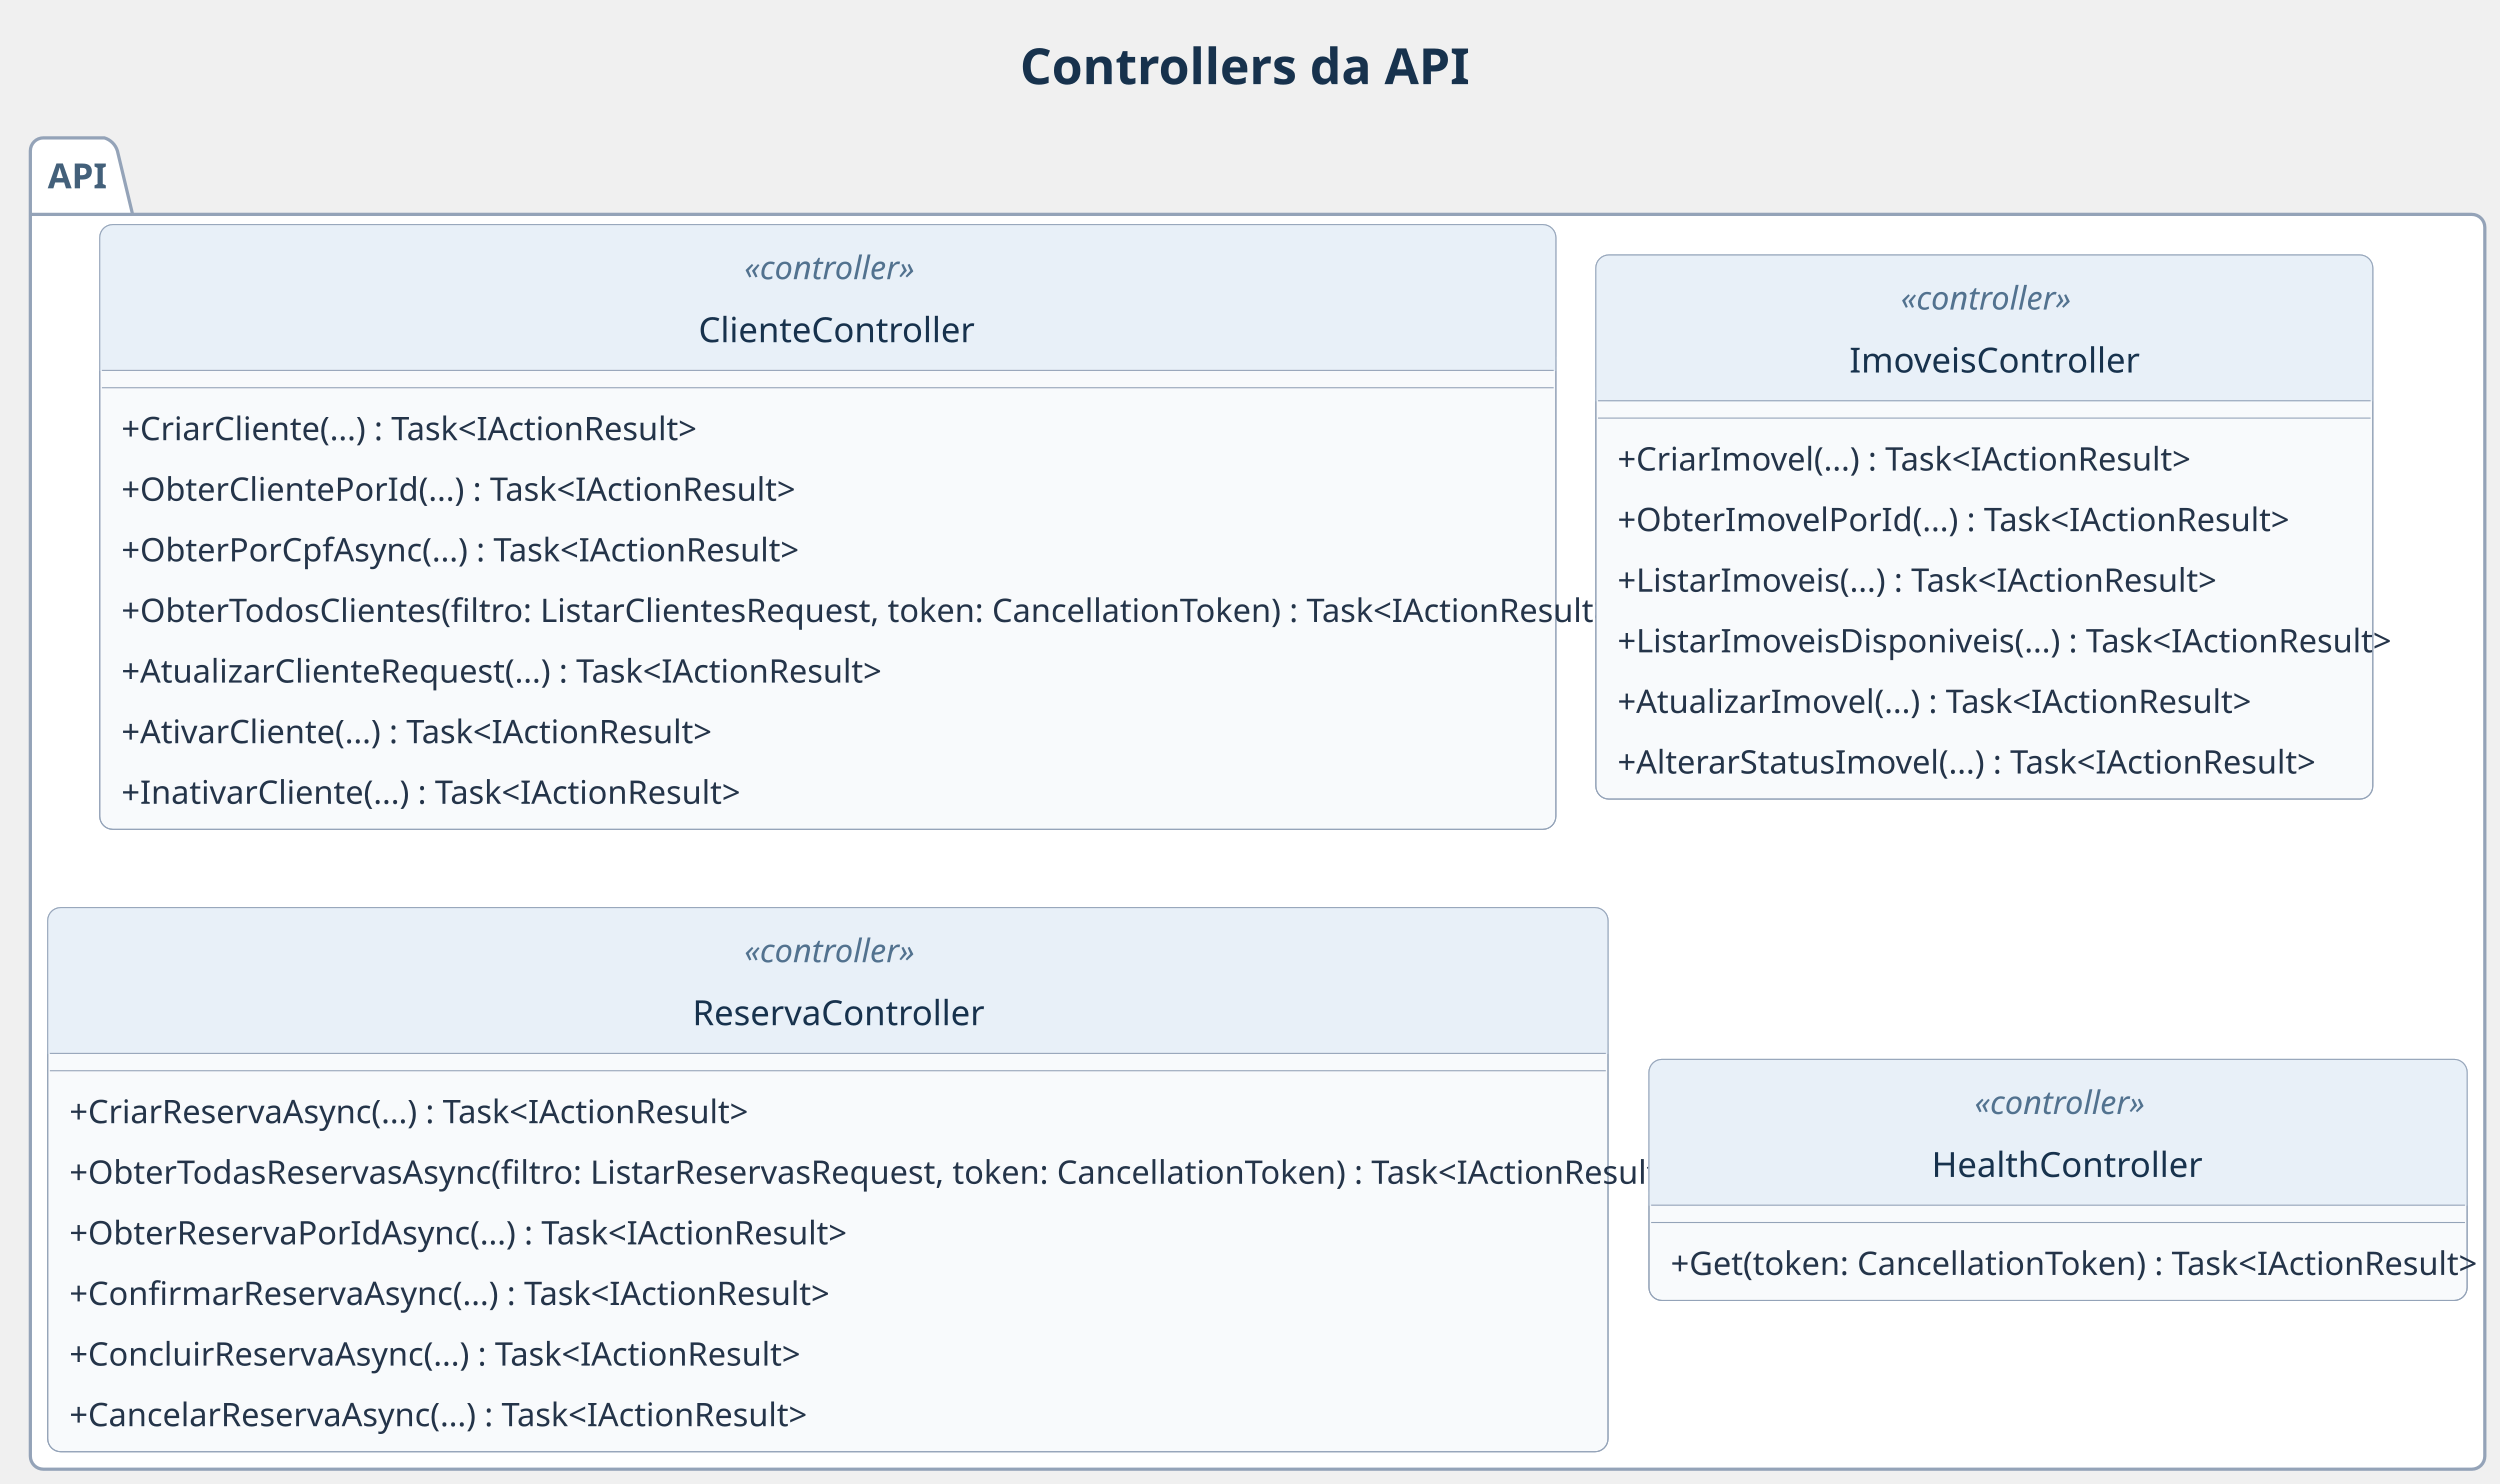
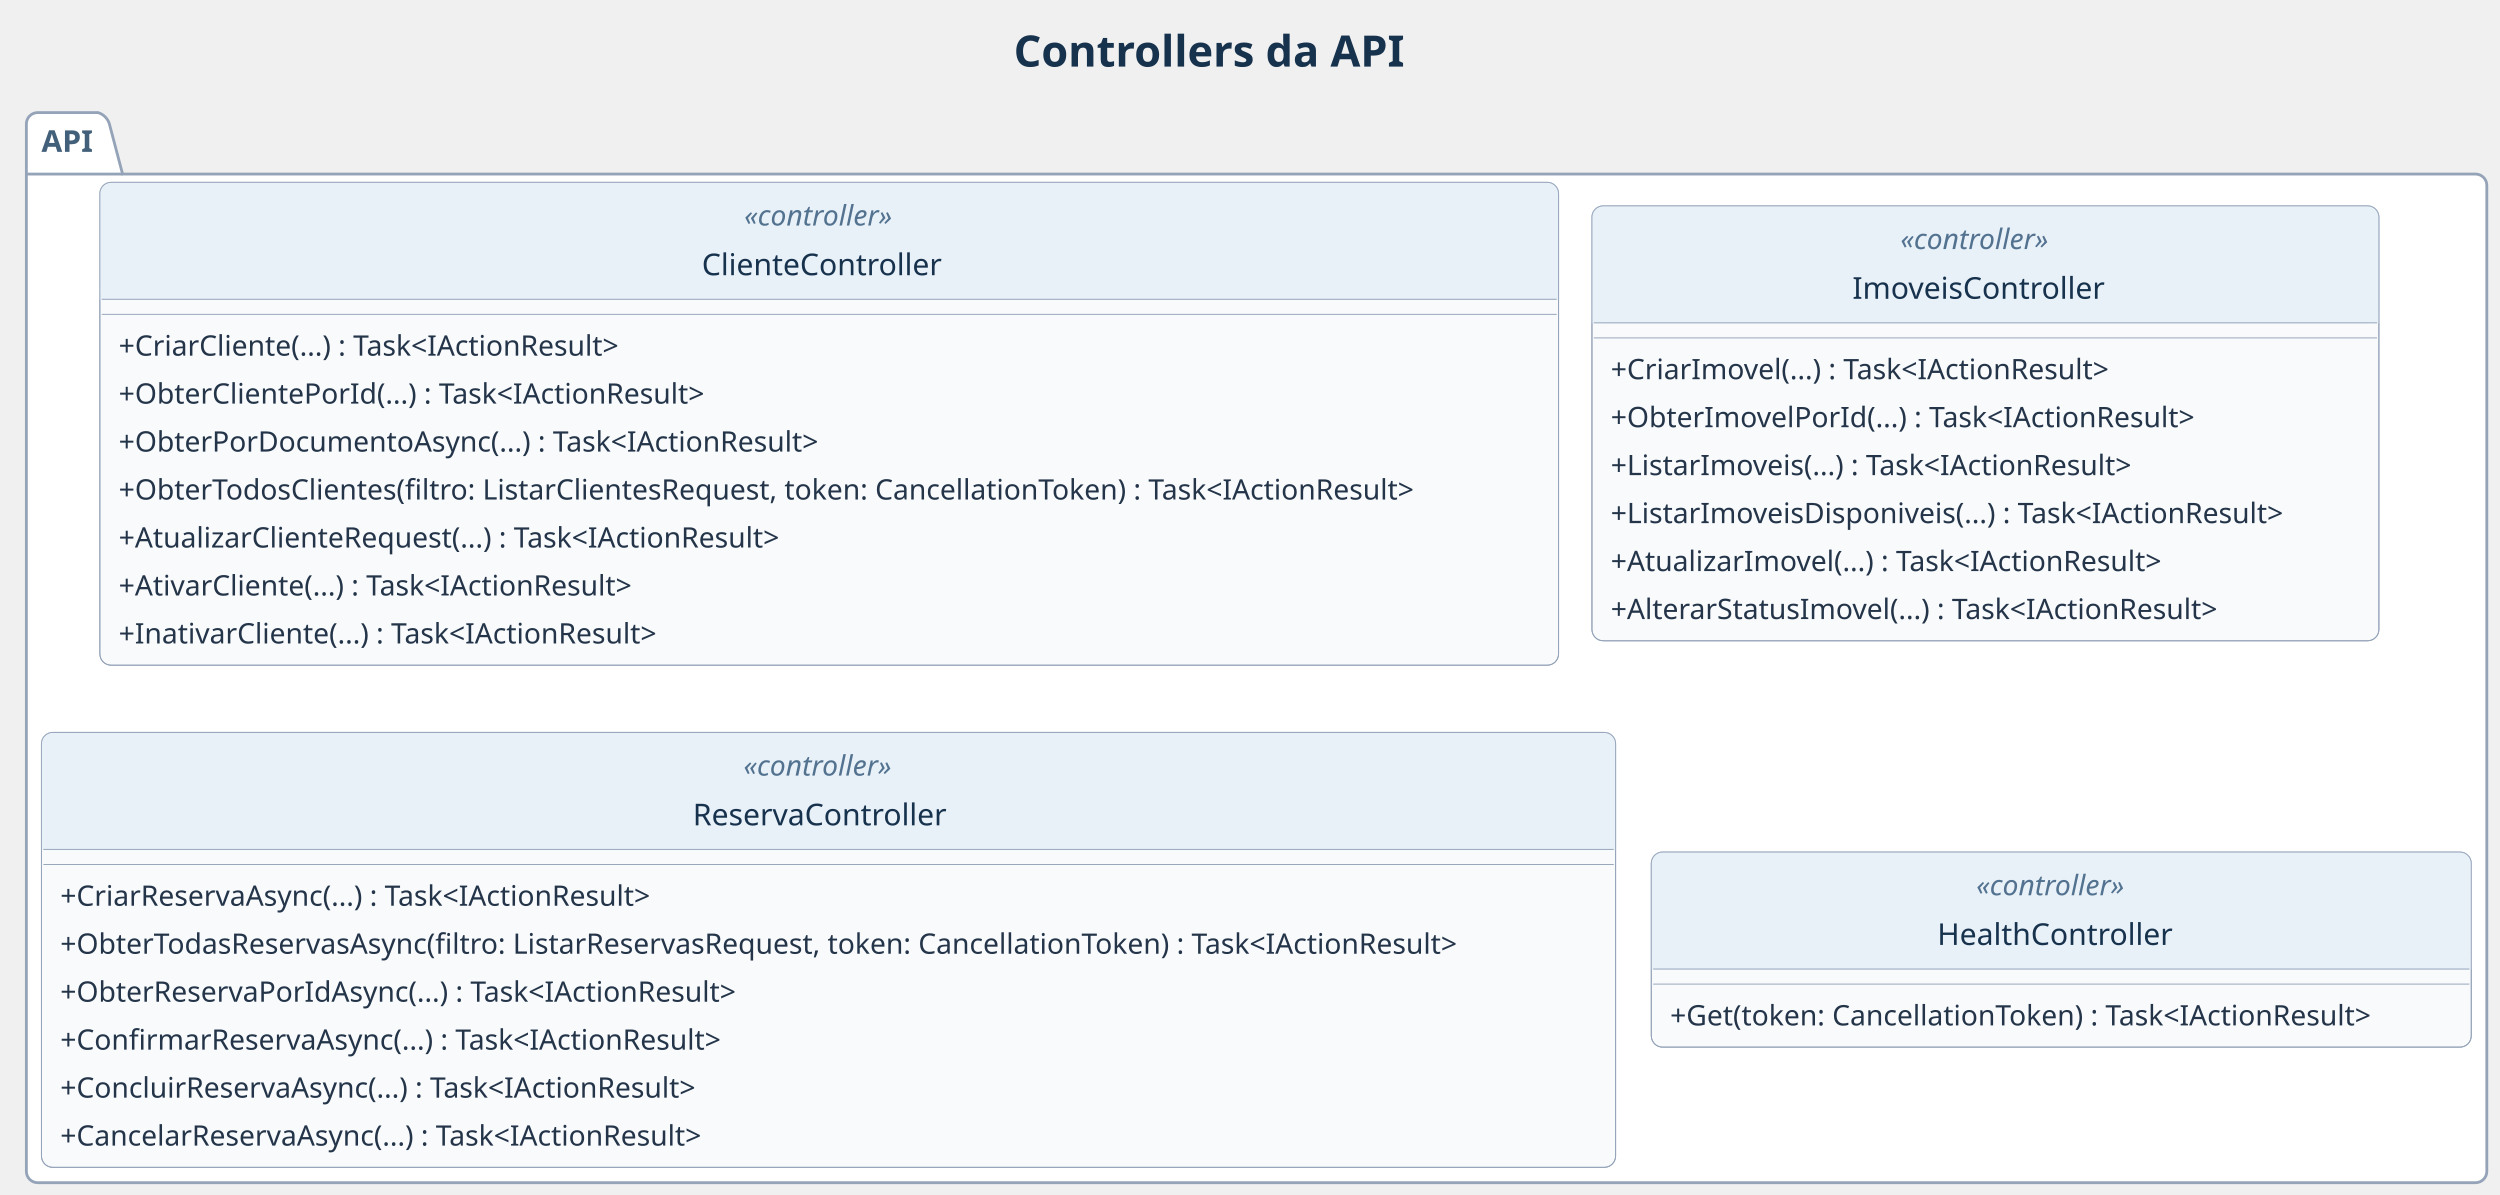
- <svg xmlns="http://www.w3.org/2000/svg" contentStyleType="text/css" data-diagram-type="CLASS" height="684px" preserveAspectRatio="none" style="width:1153px;height:684px;background:#FFFFFF;" version="1.1" viewBox="0 0 1153 684" width="1153px" zoomAndPan="magnify">
+ <svg xmlns="http://www.w3.org/2000/svg" contentStyleType="text/css" data-diagram-type="CLASS" height="634px" preserveAspectRatio="none" style="width:1327px;height:634px;background:#FFFFFF;" version="1.1" viewBox="0 0 1327 634" width="1327px" zoomAndPan="magnify">
  <defs />
  <g>
-     <text fill="#17324D" font-family="Segoe UI" font-size="23" font-weight="bold" lengthAdjust="spacing" textLength="196.174" x="470.413" y="38.819">Controllers da API</text>
-     <g class="cluster" data-entity="API" data-source-line="4" data-uid="ent0002" id="cluster_API">
-       <path d="M20,63.592 L48.148,63.592 A9,9 0 0 1 54.148,69.592 L61.148,98.873 L1140,98.873 A6,6 0 0 1 1146,104.873 L1146,671.592 A6,6 0 0 1 1140,677.592 L20,677.592 A6,6 0 0 1 14,671.592 L14,69.592 A6,6 0 0 1 20,63.592" fill="#FFFFFF" style="stroke:#94A3B8;stroke-width:1.5;" />
-       <line style="stroke:#94A3B8;stroke-width:1.5;" x1="14" x2="61.148" y1="98.873" y2="98.873" />
-       <text fill="#43607A" font-family="Segoe UI" font-size="16" font-weight="bold" lengthAdjust="spacing" textLength="26.148" x="22" y="86.857">API</text>
+     <g class="title" data-source-line="3">
+       <text fill="#17324D" font-family="'Segoe UI'" font-size="23" font-weight="bold" lengthAdjust="spacing" textLength="234.807" x="538.097" y="35.349">Controllers da API</text>
    </g>
-     <g class="entity" data-entity="ClienteController" data-source-line="5" data-uid="ent0003" id="entity_ClienteController">
-       <rect fill="#F8FAFC" height="278.891" rx="6" ry="6" style="stroke:#94A3B8;stroke-width:0.5;" width="671.57" x="46" y="103.592" />
-       <rect fill="#E8F0F8" height="67.232" rx="6" ry="6" style="stroke:#E8F0F8;stroke-width:0.5;" width="671.57" x="46" y="103.592" />
-       <rect fill="#E8F0F8" height="6" style="stroke:#E8F0F8;stroke-width:0.5;" width="671.57" x="46" y="164.824" />
-       <rect fill="none" height="278.891" rx="6" ry="6" style="stroke:#94A3B8;stroke-width:0.5;" width="671.57" x="46" y="103.592" />
-       <text fill="#52728F" font-family="Segoe UI" font-size="15" font-style="italic" lengthAdjust="spacing" textLength="77.014" x="343.278" y="128.778">«controller»</text>
-       <text fill="#17324D" font-family="Segoe UI" font-size="16" lengthAdjust="spacing" textLength="119.242" x="322.164" y="157.809">ClienteController</text>
-       <line style="stroke:#94A3B8;stroke-width:0.5;" x1="47" x2="716.57" y1="170.824" y2="170.824" />
-       <line style="stroke:#94A3B8;stroke-width:0.5;" x1="47" x2="716.57" y1="178.824" y2="178.824" />
-       <text fill="#243449" font-family="Segoe UI" font-size="15" lengthAdjust="spacing" textLength="254.143" x="56" y="203.011">+CriarCliente(...) : Task&lt;IActionResult&gt;</text>
-       <text fill="#243449" font-family="Segoe UI" font-size="15" lengthAdjust="spacing" textLength="296.66" x="56" y="230.962">+ObterClientePorId(...) : Task&lt;IActionResult&gt;</text>
-       <text fill="#243449" font-family="Segoe UI" font-size="15" lengthAdjust="spacing" textLength="299.539" x="56" y="258.913">+ObterPorCpfAsync(...) : Task&lt;IActionResult&gt;</text>
-       <text fill="#243449" font-family="Segoe UI" font-size="15" lengthAdjust="spacing" textLength="651.57" x="56" y="286.864">+ObterTodosClientes(filtro: ListarClientesRequest, token: CancellationToken) : Task&lt;IActionResult&gt;</text>
-       <text fill="#243449" font-family="Segoe UI" font-size="15" lengthAdjust="spacing" textLength="334.365" x="56" y="314.815">+AtualizarClienteRequest(...) : Task&lt;IActionResult&gt;</text>
-       <text fill="#243449" font-family="Segoe UI" font-size="15" lengthAdjust="spacing" textLength="261.584" x="56" y="342.767">+AtivarCliente(...) : Task&lt;IActionResult&gt;</text>
-       <text fill="#243449" font-family="Segoe UI" font-size="15" lengthAdjust="spacing" textLength="272.022" x="56" y="370.718">+InativarCliente(...) : Task&lt;IActionResult&gt;</text>
+     <g class="cluster" data-qualified-name="API" data-source-line="4" id="ent0002">
+       <path d="M20,59.773 L52.062,59.773 A9,9 0 0 1 58.062,65.773 L65.062,92.398 L1314,92.398 A6,6 0 0 1 1320,98.398 L1320,621.773 A6,6 0 0 1 1314,627.773 L20,627.773 A6,6 0 0 1 14,621.773 L14,65.773 A6,6 0 0 1 20,59.773" fill="#FFFFFF" style="stroke:#94A3B8;stroke-width:1.5;" />
+       <line style="stroke:#94A3B8;stroke-width:1.5;" x1="14" x2="65.062" y1="92.398" y2="92.398" />
+       <text fill="#43607A" font-family="'Segoe UI'" font-size="16" font-weight="bold" lengthAdjust="spacing" textLength="30.062" x="22" y="80.625">API</text>
    </g>
-     <g class="entity" data-entity="ImoveisController" data-source-line="14" data-uid="ent0004" id="entity_ImoveisController">
-       <rect fill="#F8FAFC" height="250.94" rx="6" ry="6" style="stroke:#94A3B8;stroke-width:0.5;" width="358.335" x="736" y="117.592" />
-       <rect fill="#E8F0F8" height="67.232" rx="6" ry="6" style="stroke:#E8F0F8;stroke-width:0.5;" width="358.335" x="736" y="117.592" />
-       <rect fill="#E8F0F8" height="6" style="stroke:#E8F0F8;stroke-width:0.5;" width="358.335" x="736" y="178.824" />
-       <rect fill="none" height="250.94" rx="6" ry="6" style="stroke:#94A3B8;stroke-width:0.5;" width="358.335" x="736" y="117.592" />
-       <text fill="#52728F" font-family="Segoe UI" font-size="15" font-style="italic" lengthAdjust="spacing" textLength="77.014" x="876.66" y="142.778">«controller»</text>
-       <text fill="#17324D" font-family="Segoe UI" font-size="16" lengthAdjust="spacing" textLength="124.484" x="852.925" y="171.809">ImoveisController</text>
-       <line style="stroke:#94A3B8;stroke-width:0.5;" x1="737" x2="1093.335" y1="184.824" y2="184.824" />
-       <line style="stroke:#94A3B8;stroke-width:0.5;" x1="737" x2="1093.335" y1="192.824" y2="192.824" />
-       <text fill="#243449" font-family="Segoe UI" font-size="15" lengthAdjust="spacing" textLength="252.693" x="746" y="217.011">+CriarImovel(...) : Task&lt;IActionResult&gt;</text>
-       <text fill="#243449" font-family="Segoe UI" font-size="15" lengthAdjust="spacing" textLength="295.21" x="746" y="244.962">+ObterImovelPorId(...) : Task&lt;IActionResult&gt;</text>
-       <text fill="#243449" font-family="Segoe UI" font-size="15" lengthAdjust="spacing" textLength="263.064" x="746" y="272.913">+ListarImoveis(...) : Task&lt;IActionResult&gt;</text>
-       <text fill="#243449" font-family="Segoe UI" font-size="15" lengthAdjust="spacing" textLength="338.335" x="746" y="300.864">+ListarImoveisDisponiveis(...) : Task&lt;IActionResult&gt;</text>
-       <text fill="#243449" font-family="Segoe UI" font-size="15" lengthAdjust="spacing" textLength="279.485" x="746" y="328.815">+AtualizarImovel(...) : Task&lt;IActionResult&gt;</text>
-       <text fill="#243449" font-family="Segoe UI" font-size="15" lengthAdjust="spacing" textLength="306.628" x="746" y="356.767">+AlterarStatusImovel(...) : Task&lt;IActionResult&gt;</text>
+     <g class="entity" data-qualified-name="API.ClienteController" data-source-line="5" id="ent0003">
+       <rect fill="#F8FAFC" height="256.312" rx="6" ry="6" style="stroke:#94A3B8;stroke-width:0.5;" width="774.292" x="53" y="96.773" />
+       <rect fill="#E8F0F8" height="62.086" rx="6" ry="6" style="stroke:#E8F0F8;stroke-width:0.5;" width="774.292" x="53" y="96.773" />
+       <rect fill="#E8F0F8" height="6" style="stroke:#E8F0F8;stroke-width:0.5;" width="774.292" x="53" y="152.859" />
+       <rect fill="none" height="256.312" rx="6" ry="6" style="stroke:#94A3B8;stroke-width:0.5;" width="774.292" x="53" y="96.773" />
+       <text fill="#52728F" font-family="Segoe UI" font-size="15" font-style="italic" lengthAdjust="spacing" textLength="90.242" x="395.025" y="119.697">«controller»</text>
+       <text fill="#17324D" font-family="'Segoe UI'" font-size="16" lengthAdjust="spacing" textLength="135.219" x="372.537" y="146.086">ClienteController</text>
+       <line style="stroke:#94A3B8;stroke-width:0.5;" x1="54" x2="826.292" y1="158.859" y2="158.859" />
+       <line style="stroke:#94A3B8;stroke-width:0.5;" x1="54" x2="826.292" y1="166.859" y2="166.859" />
+       <text fill="#243449" font-family="'Segoe UI'" font-size="15" lengthAdjust="spacing" textLength="300.666" x="63" y="188.783">+CriarCliente(...) : Task&lt;IActionResult&gt;</text>
+       <text fill="#243449" font-family="'Segoe UI'" font-size="15" lengthAdjust="spacing" textLength="345.44" x="63" y="214.244">+ObterClientePorId(...) : Task&lt;IActionResult&gt;</text>
+       <text fill="#243449" font-family="'Segoe UI'" font-size="15" lengthAdjust="spacing" textLength="410.435" x="63" y="239.705">+ObterPorDocumentoAsync(...) : Task&lt;IActionResult&gt;</text>
+       <text fill="#243449" font-family="'Segoe UI'" font-size="15" lengthAdjust="spacing" textLength="754.292" x="63" y="265.166">+ObterTodosClientes(filtro: ListarClientesRequest, token: CancellationToken) : Task&lt;IActionResult&gt;</text>
+       <text fill="#243449" font-family="'Segoe UI'" font-size="15" lengthAdjust="spacing" textLength="392.512" x="63" y="290.627">+AtualizarClienteRequest(...) : Task&lt;IActionResult&gt;</text>
+       <text fill="#243449" font-family="'Segoe UI'" font-size="15" lengthAdjust="spacing" textLength="309.045" x="63" y="316.087">+AtivarCliente(...) : Task&lt;IActionResult&gt;</text>
+       <text fill="#243449" font-family="'Segoe UI'" font-size="15" lengthAdjust="spacing" textLength="321.907" x="63" y="341.548">+InativarCliente(...) : Task&lt;IActionResult&gt;</text>
    </g>
-     <g class="entity" data-entity="ReservaController" data-source-line="22" data-uid="ent0005" id="entity_ReservaController">
-       <rect fill="#F8FAFC" height="250.94" rx="6" ry="6" style="stroke:#94A3B8;stroke-width:0.5;" width="719.617" x="22" y="418.592" />
-       <rect fill="#E8F0F8" height="67.232" rx="6" ry="6" style="stroke:#E8F0F8;stroke-width:0.5;" width="719.617" x="22" y="418.592" />
-       <rect fill="#E8F0F8" height="6" style="stroke:#E8F0F8;stroke-width:0.5;" width="719.617" x="22" y="479.824" />
-       <rect fill="none" height="250.94" rx="6" ry="6" style="stroke:#94A3B8;stroke-width:0.5;" width="719.617" x="22" y="418.592" />
-       <text fill="#52728F" font-family="Segoe UI" font-size="15" font-style="italic" lengthAdjust="spacing" textLength="77.014" x="343.301" y="443.778">«controller»</text>
-       <text fill="#17324D" font-family="Segoe UI" font-size="16" lengthAdjust="spacing" textLength="124.836" x="319.39" y="472.809">ReservaController</text>
-       <line style="stroke:#94A3B8;stroke-width:0.5;" x1="23" x2="740.617" y1="485.824" y2="485.824" />
-       <line style="stroke:#94A3B8;stroke-width:0.5;" x1="23" x2="740.617" y1="493.824" y2="493.824" />
-       <text fill="#243449" font-family="Segoe UI" font-size="15" lengthAdjust="spacing" textLength="298.103" x="32" y="518.011">+CriarReservaAsync(...) : Task&lt;IActionResult&gt;</text>
-       <text fill="#243449" font-family="Segoe UI" font-size="15" lengthAdjust="spacing" textLength="699.617" x="32" y="545.962">+ObterTodasReservasAsync(filtro: ListarReservasRequest, token: CancellationToken) : Task&lt;IActionResult&gt;</text>
-       <text fill="#243449" font-family="Segoe UI" font-size="15" lengthAdjust="spacing" textLength="340.62" x="32" y="573.913">+ObterReservaPorIdAsync(...) : Task&lt;IActionResult&gt;</text>
-       <text fill="#243449" font-family="Segoe UI" font-size="15" lengthAdjust="spacing" textLength="332.996" x="32" y="601.864">+ConfirmarReservaAsync(...) : Task&lt;IActionResult&gt;</text>
-       <text fill="#243449" font-family="Segoe UI" font-size="15" lengthAdjust="spacing" textLength="321.584" x="32" y="629.815">+ConcluirReservaAsync(...) : Task&lt;IActionResult&gt;</text>
-       <text fill="#243449" font-family="Segoe UI" font-size="15" lengthAdjust="spacing" textLength="323.782" x="32" y="657.767">+CancelarReservaAsync(...) : Task&lt;IActionResult&gt;</text>
+     <g class="entity" data-qualified-name="API.ImoveisController" data-source-line="14" id="ent0004">
+       <rect fill="#F8FAFC" height="230.852" rx="6" ry="6" style="stroke:#94A3B8;stroke-width:0.5;" width="417.72" x="845" y="109.273" />
+       <rect fill="#E8F0F8" height="62.086" rx="6" ry="6" style="stroke:#E8F0F8;stroke-width:0.5;" width="417.72" x="845" y="109.273" />
+       <rect fill="#E8F0F8" height="6" style="stroke:#E8F0F8;stroke-width:0.5;" width="417.72" x="845" y="165.359" />
+       <rect fill="none" height="230.852" rx="6" ry="6" style="stroke:#94A3B8;stroke-width:0.5;" width="417.72" x="845" y="109.273" />
+       <text fill="#52728F" font-family="Segoe UI" font-size="15" font-style="italic" lengthAdjust="spacing" textLength="90.242" x="1008.739" y="132.197">«controller»</text>
+       <text fill="#17324D" font-family="'Segoe UI'" font-size="16" lengthAdjust="spacing" textLength="141.242" x="983.239" y="158.586">ImoveisController</text>
+       <line style="stroke:#94A3B8;stroke-width:0.5;" x1="846" x2="1261.72" y1="171.359" y2="171.359" />
+       <line style="stroke:#94A3B8;stroke-width:0.5;" x1="846" x2="1261.72" y1="179.359" y2="179.359" />
+       <text fill="#243449" font-family="'Segoe UI'" font-size="15" lengthAdjust="spacing" textLength="298.498" x="855" y="201.283">+CriarImovel(...) : Task&lt;IActionResult&gt;</text>
+       <text fill="#243449" font-family="'Segoe UI'" font-size="15" lengthAdjust="spacing" textLength="343.272" x="855" y="226.744">+ObterImovelPorId(...) : Task&lt;IActionResult&gt;</text>
+       <text fill="#243449" font-family="'Segoe UI'" font-size="15" lengthAdjust="spacing" textLength="311.726" x="855" y="252.205">+ListarImoveis(...) : Task&lt;IActionResult&gt;</text>
+       <text fill="#243449" font-family="'Segoe UI'" font-size="15" lengthAdjust="spacing" textLength="397.72" x="855" y="277.666">+ListarImoveisDisponiveis(...) : Task&lt;IActionResult&gt;</text>
+       <text fill="#243449" font-family="'Segoe UI'" font-size="15" lengthAdjust="spacing" textLength="328.74" x="855" y="303.127">+AtualizarImovel(...) : Task&lt;IActionResult&gt;</text>
+       <text fill="#243449" font-family="'Segoe UI'" font-size="15" lengthAdjust="spacing" textLength="361.194" x="855" y="328.587">+AlterarStatusImovel(...) : Task&lt;IActionResult&gt;</text>
    </g>
-     <g class="entity" data-entity="HealthController" data-source-line="30" data-uid="ent0006" id="entity_HealthController">
-       <rect fill="#F8FAFC" height="111.184" rx="6" ry="6" style="stroke:#94A3B8;stroke-width:0.5;" width="377.341" x="760.5" y="488.592" />
-       <rect fill="#E8F0F8" height="67.232" rx="6" ry="6" style="stroke:#E8F0F8;stroke-width:0.5;" width="377.341" x="760.5" y="488.592" />
-       <rect fill="#E8F0F8" height="6" style="stroke:#E8F0F8;stroke-width:0.5;" width="377.341" x="760.5" y="549.824" />
-       <rect fill="none" height="111.184" rx="6" ry="6" style="stroke:#94A3B8;stroke-width:0.5;" width="377.341" x="760.5" y="488.592" />
-       <text fill="#52728F" font-family="Segoe UI" font-size="15" font-style="italic" lengthAdjust="spacing" textLength="77.014" x="910.664" y="513.778">«controller»</text>
-       <text fill="#17324D" font-family="Segoe UI" font-size="16" lengthAdjust="spacing" textLength="116.594" x="890.874" y="542.809">HealthController</text>
-       <line style="stroke:#94A3B8;stroke-width:0.5;" x1="761.5" x2="1136.841" y1="555.824" y2="555.824" />
-       <line style="stroke:#94A3B8;stroke-width:0.5;" x1="761.5" x2="1136.841" y1="563.824" y2="563.824" />
-       <text fill="#243449" font-family="Segoe UI" font-size="15" lengthAdjust="spacing" textLength="357.341" x="770.5" y="588.011">+Get(token: CancellationToken) : Task&lt;IActionResult&gt;</text>
+     <g class="entity" data-qualified-name="API.ReservaController" data-source-line="22" id="ent0005">
+       <rect fill="#F8FAFC" height="230.852" rx="6" ry="6" style="stroke:#94A3B8;stroke-width:0.5;" width="835.566" x="22" y="388.773" />
+       <rect fill="#E8F0F8" height="62.086" rx="6" ry="6" style="stroke:#E8F0F8;stroke-width:0.5;" width="835.566" x="22" y="388.773" />
+       <rect fill="#E8F0F8" height="6" style="stroke:#E8F0F8;stroke-width:0.5;" width="835.566" x="22" y="444.859" />
+       <rect fill="none" height="230.852" rx="6" ry="6" style="stroke:#94A3B8;stroke-width:0.5;" width="835.566" x="22" y="388.773" />
+       <text fill="#52728F" font-family="Segoe UI" font-size="15" font-style="italic" lengthAdjust="spacing" textLength="90.242" x="394.662" y="411.697">«controller»</text>
+       <text fill="#17324D" font-family="'Segoe UI'" font-size="16" lengthAdjust="spacing" textLength="144.047" x="367.76" y="438.086">ReservaController</text>
+       <line style="stroke:#94A3B8;stroke-width:0.5;" x1="23" x2="856.566" y1="450.859" y2="450.859" />
+       <line style="stroke:#94A3B8;stroke-width:0.5;" x1="23" x2="856.566" y1="458.859" y2="458.859" />
+       <text fill="#243449" font-family="'Segoe UI'" font-size="15" lengthAdjust="spacing" textLength="353.65" x="32" y="480.783">+CriarReservaAsync(...) : Task&lt;IActionResult&gt;</text>
+       <text fill="#243449" font-family="'Segoe UI'" font-size="15" lengthAdjust="spacing" textLength="815.566" x="32" y="506.244">+ObterTodasReservasAsync(filtro: ListarReservasRequest, token: CancellationToken) : Task&lt;IActionResult&gt;</text>
+       <text fill="#243449" font-family="'Segoe UI'" font-size="15" lengthAdjust="spacing" textLength="398.423" x="32" y="531.705">+ObterReservaPorIdAsync(...) : Task&lt;IActionResult&gt;</text>
+       <text fill="#243449" font-family="'Segoe UI'" font-size="15" lengthAdjust="spacing" textLength="392.227" x="32" y="557.165">+ConfirmarReservaAsync(...) : Task&lt;IActionResult&gt;</text>
+       <text fill="#243449" font-family="'Segoe UI'" font-size="15" lengthAdjust="spacing" textLength="378.897" x="32" y="582.626">+ConcluirReservaAsync(...) : Task&lt;IActionResult&gt;</text>
+       <text fill="#243449" font-family="'Segoe UI'" font-size="15" lengthAdjust="spacing" textLength="383.657" x="32" y="608.087">+CancelarReservaAsync(...) : Task&lt;IActionResult&gt;</text>
+     </g>
+     <g class="entity" data-qualified-name="API.HealthController" data-source-line="30" id="ent0006">
+       <rect fill="#F8FAFC" height="103.547" rx="6" ry="6" style="stroke:#94A3B8;stroke-width:0.5;" width="435.247" x="876.5" y="452.273" />
+       <rect fill="#E8F0F8" height="62.086" rx="6" ry="6" style="stroke:#E8F0F8;stroke-width:0.5;" width="435.247" x="876.5" y="452.273" />
+       <rect fill="#E8F0F8" height="6" style="stroke:#E8F0F8;stroke-width:0.5;" width="435.247" x="876.5" y="508.359" />
+       <rect fill="none" height="103.547" rx="6" ry="6" style="stroke:#94A3B8;stroke-width:0.5;" width="435.247" x="876.5" y="452.273" />
+       <text fill="#52728F" font-family="Segoe UI" font-size="15" font-style="italic" lengthAdjust="spacing" textLength="90.242" x="1049.002" y="475.197">«controller»</text>
+       <text fill="#17324D" font-family="'Segoe UI'" font-size="16" lengthAdjust="spacing" textLength="131.594" x="1028.326" y="501.586">HealthController</text>
+       <line style="stroke:#94A3B8;stroke-width:0.5;" x1="877.5" x2="1310.747" y1="514.359" y2="514.359" />
+       <line style="stroke:#94A3B8;stroke-width:0.5;" x1="877.5" x2="1310.747" y1="522.359" y2="522.359" />
+       <text fill="#243449" font-family="'Segoe UI'" font-size="15" lengthAdjust="spacing" textLength="415.247" x="886.5" y="544.283">+Get(token: CancellationToken) : Task&lt;IActionResult&gt;</text>
    </g>
  </g>
</svg>
